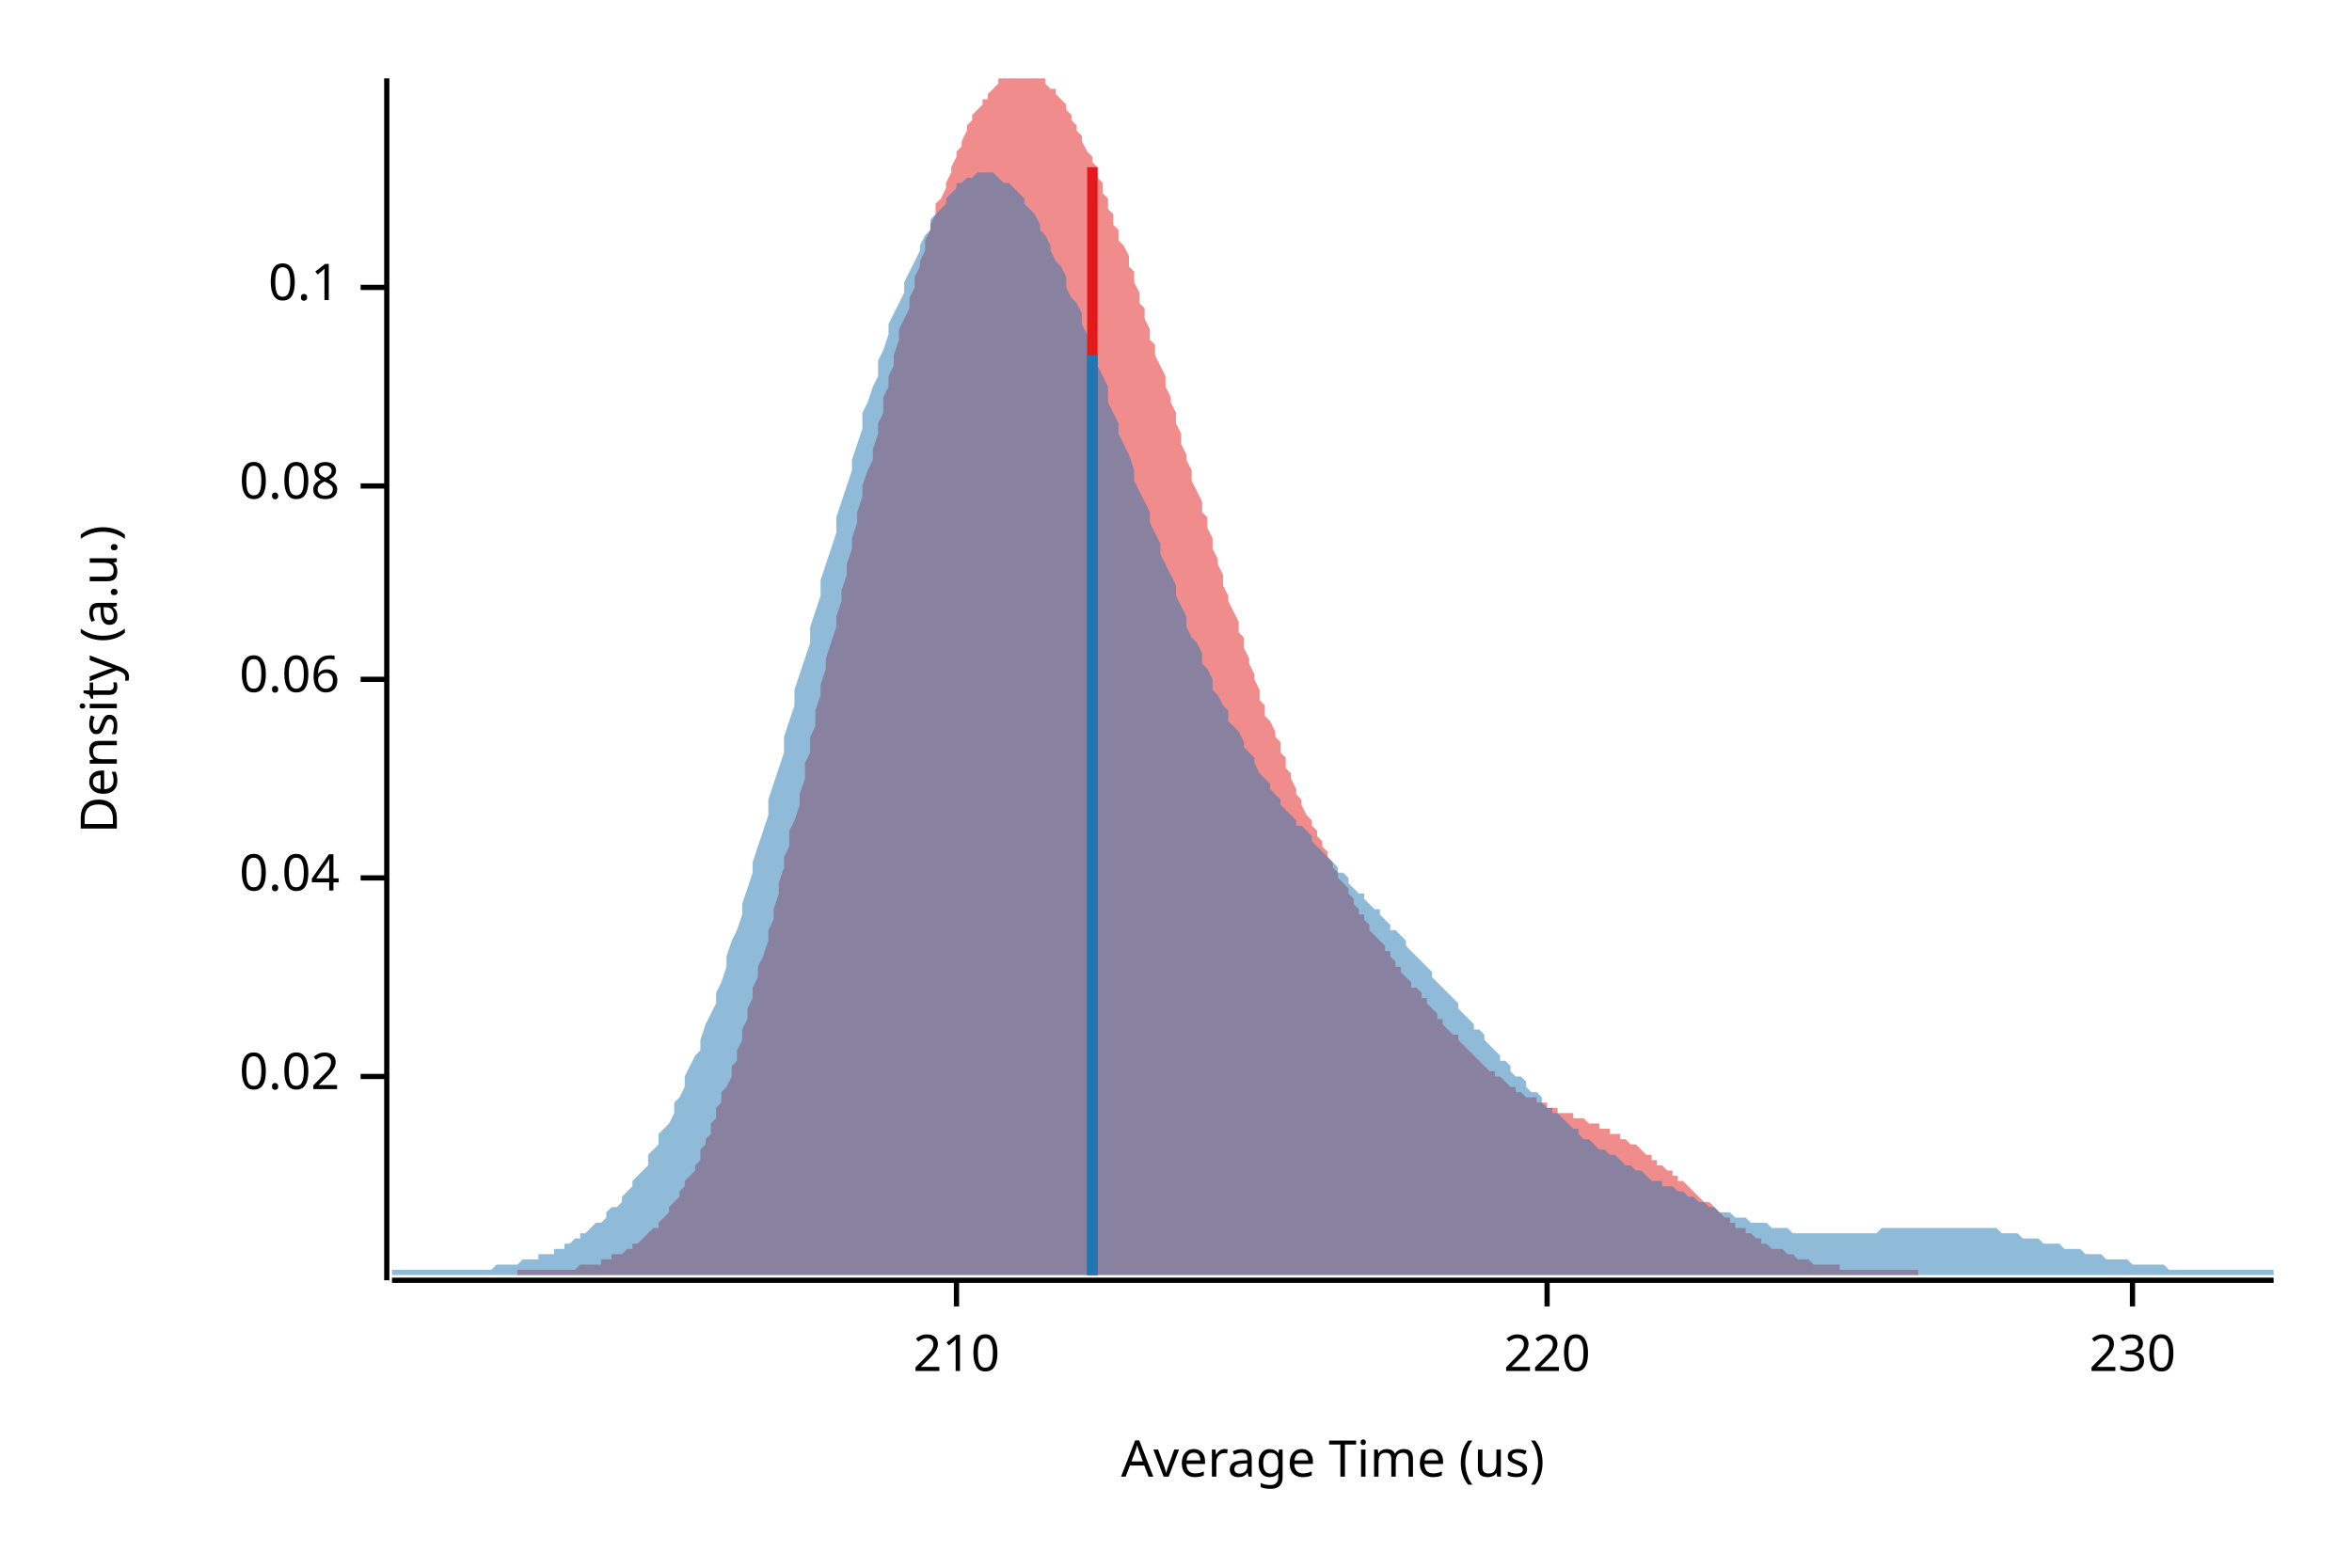
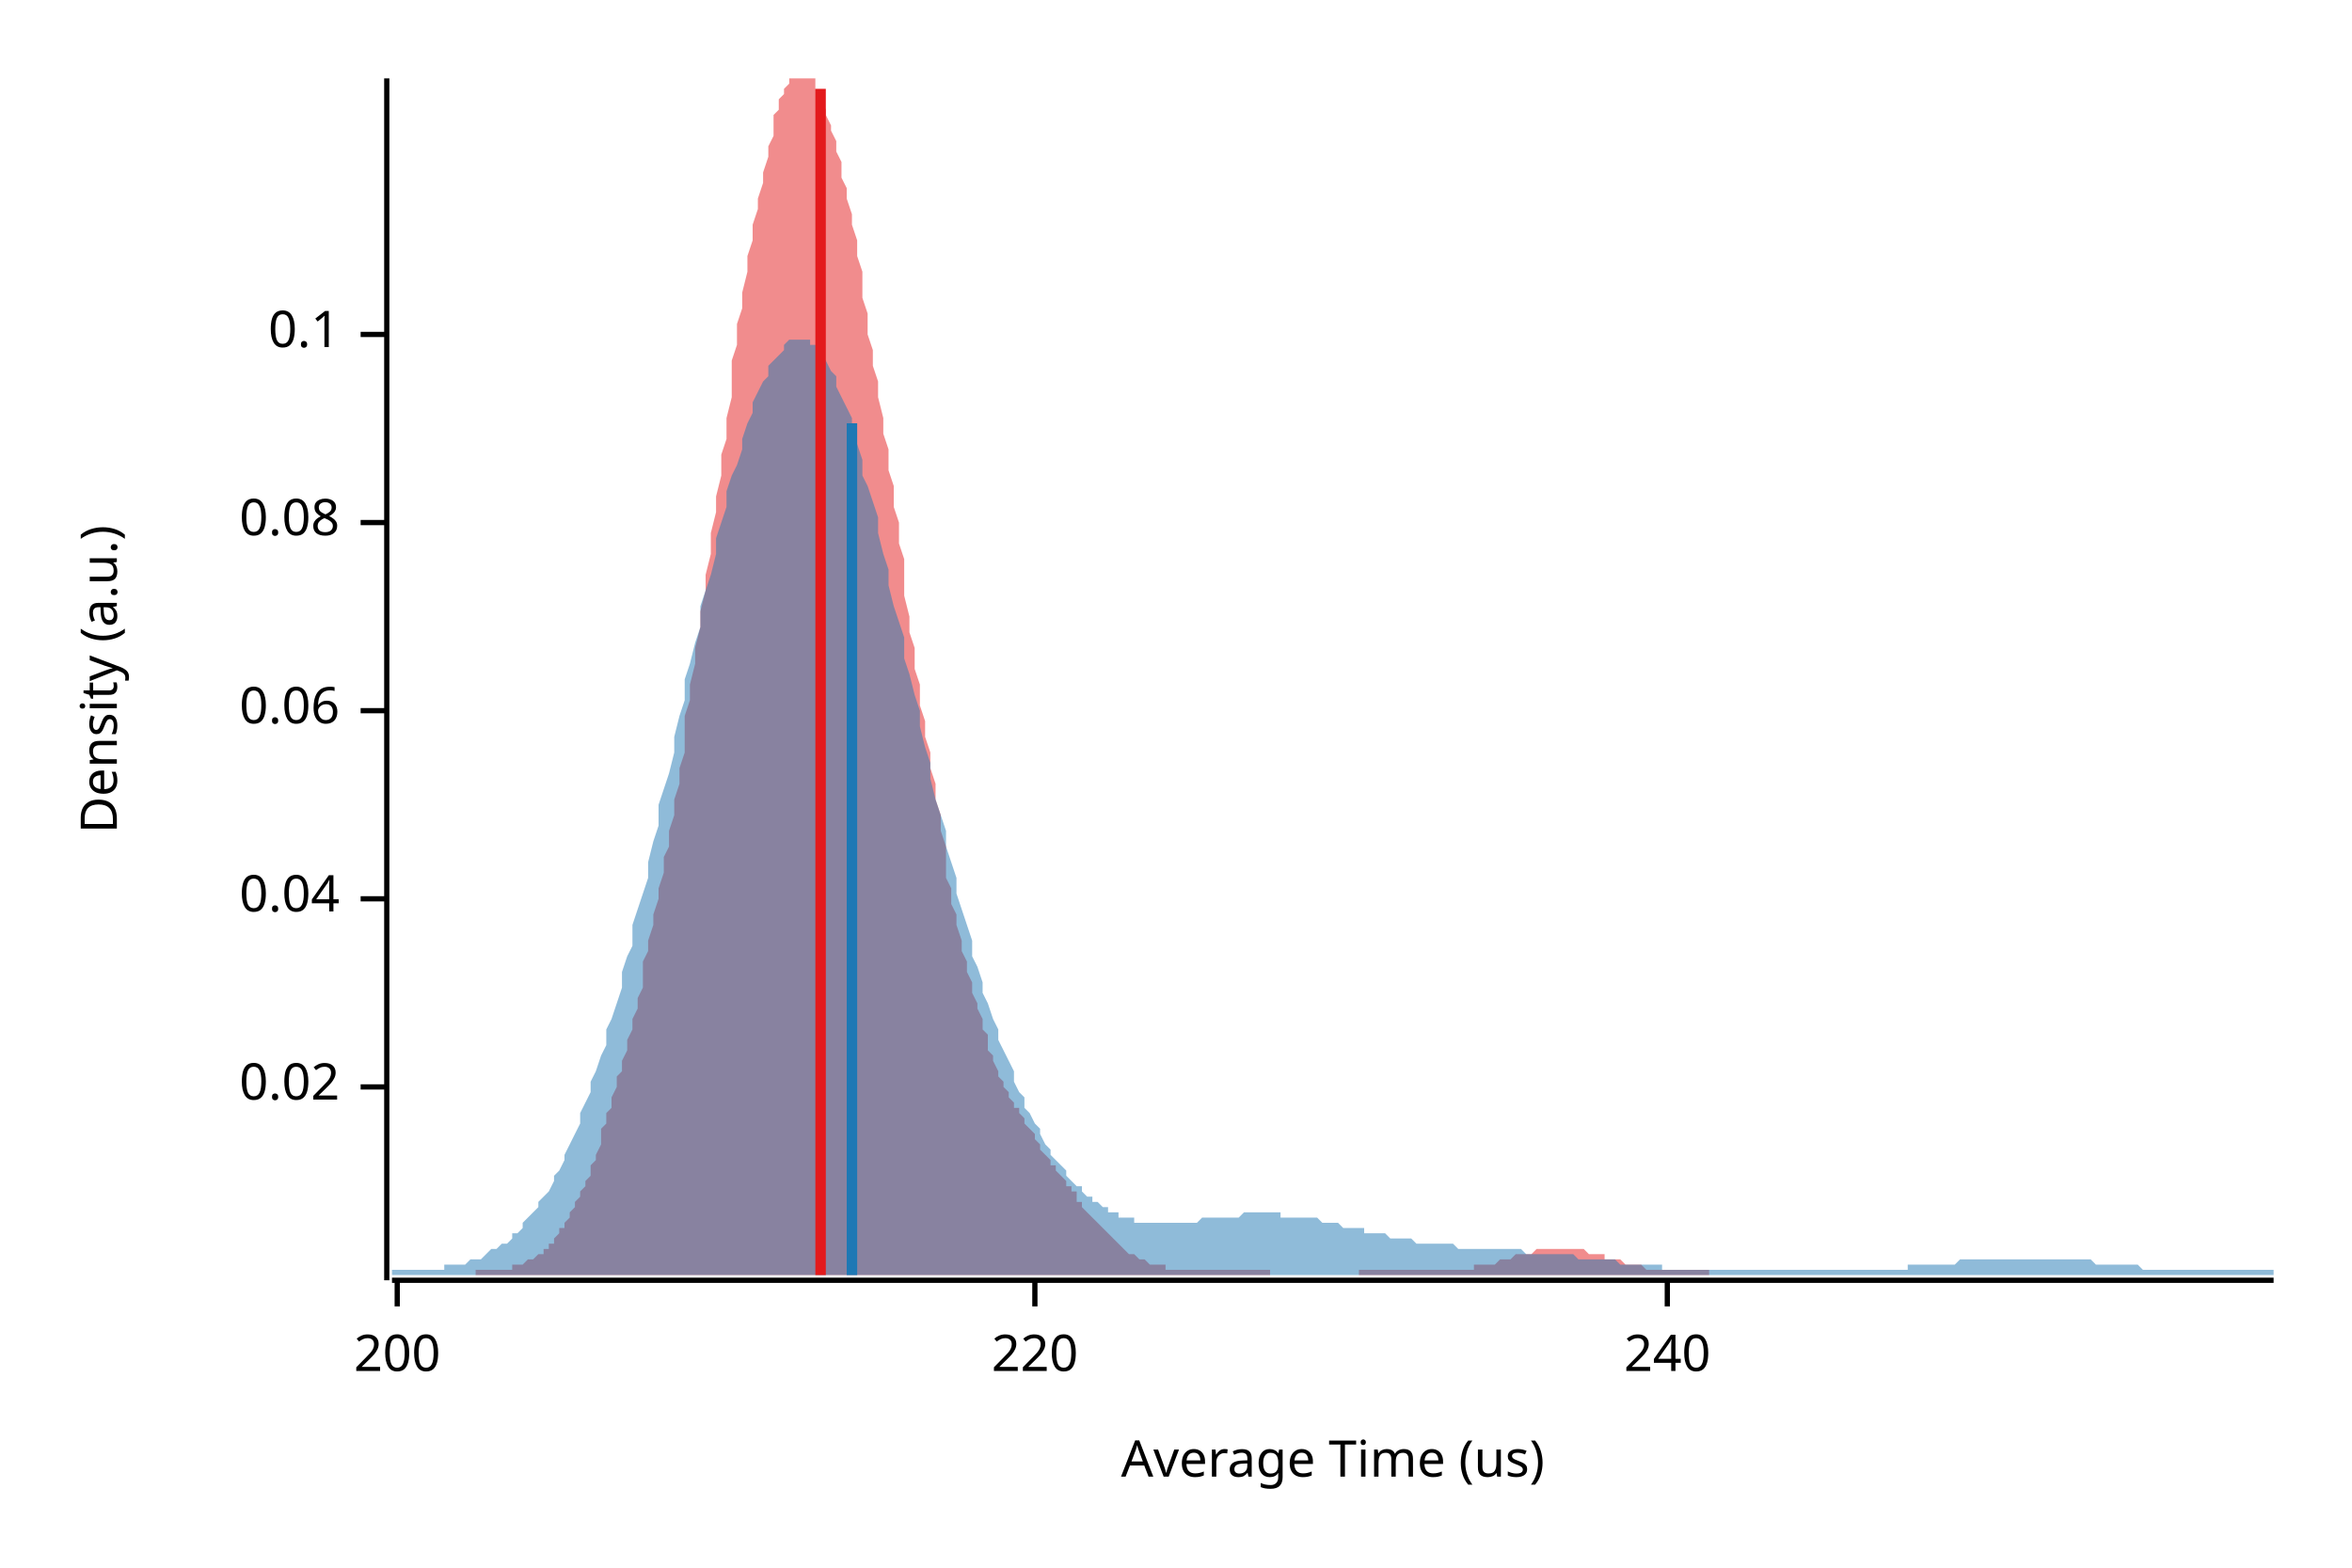
<svg xmlns="http://www.w3.org/2000/svg" width="450" height="300" viewBox="0 0 450 300">
  <text x="15" y="130" dy="0.76em" text-anchor="middle" font-family="sans-serif" font-size="9.677" opacity="1" fill="#000000" transform="rotate(270, 15, 130)">
Density (a.u.)
</text>
  <text x="255" y="285" dy="-0.5ex" text-anchor="middle" font-family="sans-serif" font-size="9.677" opacity="1" fill="#000000">
Average Time (us)
</text>
  <polyline fill="none" opacity="1" stroke="#000000" stroke-width="1" points="74,15 74,245 " />
-   <text x="65" y="206" dy="0.5ex" text-anchor="end" font-family="sans-serif" font-size="9.677" opacity="1" fill="#000000">
+   <text x="65" y="208" dy="0.5ex" text-anchor="end" font-family="sans-serif" font-size="9.677" opacity="1" fill="#000000">
0.02
</text>
-   <polyline fill="none" opacity="1" stroke="#000000" stroke-width="1" points="69,206 74,206 " />
-   <text x="65" y="168" dy="0.5ex" text-anchor="end" font-family="sans-serif" font-size="9.677" opacity="1" fill="#000000">
+   <polyline fill="none" opacity="1" stroke="#000000" stroke-width="1" points="69,208 74,208 " />
+   <text x="65" y="172" dy="0.5ex" text-anchor="end" font-family="sans-serif" font-size="9.677" opacity="1" fill="#000000">
0.04
</text>
-   <polyline fill="none" opacity="1" stroke="#000000" stroke-width="1" points="69,168 74,168 " />
-   <text x="65" y="130" dy="0.5ex" text-anchor="end" font-family="sans-serif" font-size="9.677" opacity="1" fill="#000000">
+   <polyline fill="none" opacity="1" stroke="#000000" stroke-width="1" points="69,172 74,172 " />
+   <text x="65" y="136" dy="0.5ex" text-anchor="end" font-family="sans-serif" font-size="9.677" opacity="1" fill="#000000">
0.06
</text>
-   <polyline fill="none" opacity="1" stroke="#000000" stroke-width="1" points="69,130 74,130 " />
-   <text x="65" y="93" dy="0.5ex" text-anchor="end" font-family="sans-serif" font-size="9.677" opacity="1" fill="#000000">
+   <polyline fill="none" opacity="1" stroke="#000000" stroke-width="1" points="69,136 74,136 " />
+   <text x="65" y="100" dy="0.5ex" text-anchor="end" font-family="sans-serif" font-size="9.677" opacity="1" fill="#000000">
0.08
</text>
-   <polyline fill="none" opacity="1" stroke="#000000" stroke-width="1" points="69,93 74,93 " />
-   <text x="65" y="55" dy="0.5ex" text-anchor="end" font-family="sans-serif" font-size="9.677" opacity="1" fill="#000000">
+   <polyline fill="none" opacity="1" stroke="#000000" stroke-width="1" points="69,100 74,100 " />
+   <text x="65" y="64" dy="0.5ex" text-anchor="end" font-family="sans-serif" font-size="9.677" opacity="1" fill="#000000">
0.1
</text>
-   <polyline fill="none" opacity="1" stroke="#000000" stroke-width="1" points="69,55 74,55 " />
+   <polyline fill="none" opacity="1" stroke="#000000" stroke-width="1" points="69,64 74,64 " />
  <polyline fill="none" opacity="1" stroke="#000000" stroke-width="1" points="75,245 435,245 " />
-   <text x="183" y="255" dy="0.76em" text-anchor="middle" font-family="sans-serif" font-size="9.677" opacity="1" fill="#000000">
- 210
+   <text x="76" y="255" dy="0.76em" text-anchor="middle" font-family="sans-serif" font-size="9.677" opacity="1" fill="#000000">
+ 200
</text>
-   <polyline fill="none" opacity="1" stroke="#000000" stroke-width="1" points="183,245 183,250 " />
-   <text x="296" y="255" dy="0.76em" text-anchor="middle" font-family="sans-serif" font-size="9.677" opacity="1" fill="#000000">
+   <polyline fill="none" opacity="1" stroke="#000000" stroke-width="1" points="76,245 76,250 " />
+   <text x="198" y="255" dy="0.76em" text-anchor="middle" font-family="sans-serif" font-size="9.677" opacity="1" fill="#000000">
220
</text>
-   <polyline fill="none" opacity="1" stroke="#000000" stroke-width="1" points="296,245 296,250 " />
-   <text x="408" y="255" dy="0.76em" text-anchor="middle" font-family="sans-serif" font-size="9.677" opacity="1" fill="#000000">
- 230
+   <polyline fill="none" opacity="1" stroke="#000000" stroke-width="1" points="198,245 198,250 " />
+   <text x="319" y="255" dy="0.76em" text-anchor="middle" font-family="sans-serif" font-size="9.677" opacity="1" fill="#000000">
+ 240
</text>
-   <polyline fill="none" opacity="1" stroke="#000000" stroke-width="1" points="408,245 408,250 " />
-   <polygon opacity="0.5" fill="#E31A1C" points="99,243 99,243 100,243 100,243 101,243 101,243 102,243 102,243 103,243 103,243 104,243 105,243 105,243 106,243 106,243 107,243 107,243 108,243 108,243 109,243 109,243 110,243 110,243 111,242 112,242 112,242 113,242 113,242 114,242 114,242 115,242 115,241 116,241 116,241 117,241 117,240 118,240 119,240 119,240 120,239 120,239 121,239 121,238 122,238 122,238 123,237 123,237 124,236 124,236 125,235 126,235 126,234 127,233 127,233 128,232 128,231 129,230 129,230 130,229 130,228 131,227 131,226 132,225 133,224 133,223 134,222 134,220 135,219 135,218 136,217 136,215 137,214 137,212 138,211 138,209 139,208 140,206 140,204 141,203 141,201 142,199 142,197 143,195 143,193 144,191 144,189 145,187 145,185 146,183 147,180 147,178 148,176 148,174 149,171 149,169 150,166 150,164 151,162 151,159 152,157 153,154 153,152 154,149 154,146 155,144 155,141 156,139 156,136 157,133 157,131 158,128 158,126 159,123 160,120 160,118 161,115 161,113 162,110 162,108 163,105 163,103 164,100 164,98 165,95 165,93 166,90 167,88 167,86 168,83 168,81 169,79 169,76 170,74 170,72 171,70 171,68 172,65 172,63 173,61 174,59 174,57 175,55 175,53 176,51 176,50 177,48 177,46 178,44 178,43 179,41 179,39 180,38 181,36 181,35 182,33 182,32 183,30 183,29 184,28 184,27 185,25 185,24 186,23 186,22 187,21 188,20 188,19 189,19 189,18 190,17 190,17 191,16 191,15 192,15 192,15 193,15 193,15 194,15 195,15 195,15 196,15 196,15 197,15 197,15 198,15 198,15 199,15 199,15 200,15 200,16 201,17 202,17 202,18 203,19 203,19 204,20 204,21 205,22 205,23 206,24 206,25 207,26 207,27 208,29 209,30 209,31 210,32 210,34 211,35 211,37 212,38 212,40 213,41 213,43 214,44 214,46 215,47 216,49 216,51 217,52 217,54 218,56 218,58 219,59 219,61 220,63 220,65 221,66 221,68 222,70 223,72 223,74 224,76 224,77 225,79 225,81 226,83 226,85 227,87 227,88 228,90 228,92 229,94 230,96 230,98 231,99 231,101 232,103 232,105 233,107 233,108 234,110 234,112 235,114 235,115 236,117 237,119 237,121 238,122 238,124 239,126 239,127 240,129 240,130 241,132 241,134 242,135 242,137 243,138 244,140 244,141 245,142 245,144 246,145 246,147 247,148 247,149 248,151 248,152 249,153 249,154 250,156 251,157 251,158 252,159 252,160 253,161 253,162 254,163 254,164 255,165 255,166 256,167 256,168 257,169 258,170 258,171 259,172 259,173 260,174 260,175 261,175 261,176 262,177 262,178 263,179 263,179 264,180 265,181 265,182 266,182 266,183 267,184 267,185 268,185 268,186 269,187 269,187 270,188 270,189 271,189 272,190 272,191 273,191 273,192 274,193 274,193 275,194 275,195 276,195 276,196 277,197 277,197 278,198 279,198 279,199 280,200 280,200 281,201 281,201 282,202 282,202 283,203 283,203 284,204 284,204 285,205 286,205 286,206 287,206 287,206 288,207 288,207 289,208 289,208 290,208 290,209 291,209 291,209 292,210 293,210 293,210 294,210 294,211 295,211 295,211 296,211 296,212 297,212 297,212 298,212 298,213 299,213 300,213 300,213 301,213 301,214 302,214 302,214 303,214 303,214 304,215 304,215 305,215 306,215 306,216 307,216 307,216 308,216 308,217 309,217 309,217 310,217 310,218 311,218 311,218 312,219 313,219 313,219 314,220 314,220 315,221 315,221 316,221 316,222 317,222 317,223 318,223 318,223 319,224 320,224 320,225 321,225 321,226 322,226 322,226 323,227 323,227 324,228 324,228 325,229 325,229 326,230 327,230 327,230 328,231 328,231 329,232 329,232 330,233 330,233 331,233 331,234 332,234 332,235 333,235 334,235 334,236 335,236 335,236 336,237 336,237 337,237 337,238 338,238 338,238 339,239 339,239 340,239 341,239 341,239 342,240 342,240 343,240 343,240 344,241 344,241 345,241 345,241 346,241 346,241 347,242 348,242 348,242 349,242 349,242 350,242 350,242 351,242 351,242 352,242 352,243 353,243 353,243 354,243 355,243 355,243 356,243 356,243 357,243 357,243 358,243 358,243 359,243 359,243 360,243 360,243 361,243 362,243 362,243 363,243 363,243 364,243 364,243 365,243 365,243 366,243 366,243 367,243 367,243 367,244 99,244 " />
-   <polygon opacity="0.5" fill="#1F78B4" points="75,244 75,243 76,243 77,243 77,243 78,243 79,243 80,243 80,243 81,243 82,243 82,243 83,243 84,243 85,243 85,243 86,243 87,243 87,243 88,243 89,243 90,243 90,243 91,243 92,243 93,243 93,243 94,243 95,242 95,242 96,242 97,242 98,242 98,242 99,242 100,241 100,241 101,241 102,241 103,241 103,240 104,240 105,240 106,240 106,239 107,239 108,239 108,238 109,238 110,237 111,237 111,236 112,236 113,235 113,235 114,234 115,234 116,233 116,232 117,231 118,231 119,230 119,229 120,228 121,227 121,226 122,225 123,224 124,223 124,221 125,220 126,219 126,217 127,216 128,215 129,213 129,211 130,210 131,208 131,206 132,204 133,202 134,201 134,199 135,196 136,194 137,192 137,190 138,188 139,185 139,183 140,180 141,178 142,175 142,173 143,170 144,167 144,165 145,162 146,159 147,156 147,153 148,150 149,147 150,144 150,141 151,138 152,135 152,132 153,129 154,126 155,123 155,120 156,117 157,114 157,111 158,108 159,105 160,102 160,99 161,96 162,93 163,90 163,88 164,85 165,82 165,79 166,77 167,74 168,72 168,69 169,67 170,64 170,62 171,60 172,58 173,56 173,54 174,52 175,50 176,48 176,47 177,45 178,44 178,42 179,41 180,40 181,39 181,38 182,37 183,36 183,35 184,35 185,34 186,34 186,34 187,33 188,33 188,33 189,33 190,33 191,34 191,34 192,35 193,35 194,36 194,36 195,37 196,38 196,39 197,40 198,41 199,43 199,44 200,45 201,47 201,48 202,50 203,51 204,53 204,55 205,57 206,58 207,60 207,62 208,64 209,66 209,68 210,70 211,72 212,74 212,77 213,79 214,81 214,83 215,85 216,87 217,90 217,92 218,94 219,96 220,98 220,100 221,102 222,104 222,106 223,108 224,110 225,112 225,114 226,116 227,118 227,120 228,122 229,123 230,125 230,127 231,128 232,130 232,132 233,133 234,135 235,136 235,138 236,139 237,140 238,142 238,143 239,144 240,145 240,146 241,148 242,149 243,150 243,151 244,152 245,153 245,154 246,155 247,156 248,157 248,158 249,158 250,159 251,160 251,161 252,162 253,163 253,163 254,164 255,165 256,166 256,167 257,167 258,168 258,169 259,170 260,171 261,171 261,172 262,173 263,174 264,174 264,175 265,176 266,177 266,178 267,178 268,179 269,180 269,181 270,182 271,183 271,183 272,184 273,185 274,186 274,187 275,188 276,189 277,190 277,190 278,191 279,192 279,193 280,194 281,195 282,196 282,197 283,197 284,198 284,199 285,200 286,201 287,202 287,203 288,203 289,204 289,205 290,206 291,206 292,207 292,208 293,209 294,209 295,210 295,211 296,212 297,212 297,213 298,213 299,214 300,215 300,215 301,216 302,216 302,217 303,218 304,218 305,219 305,219 306,220 307,220 308,221 308,221 309,221 310,222 310,222 311,223 312,223 313,224 313,224 314,224 315,225 315,225 316,226 317,226 318,226 318,227 319,227 320,227 321,228 321,228 322,228 323,229 323,229 324,229 325,230 326,230 326,230 327,231 328,231 328,231 329,232 330,232 331,232 331,232 332,233 333,233 333,233 334,233 335,234 336,234 336,234 337,234 338,234 339,235 339,235 340,235 341,235 341,235 342,235 343,236 344,236 344,236 345,236 346,236 346,236 347,236 348,236 349,236 349,236 350,236 351,236 352,236 352,236 353,236 354,236 354,236 355,236 356,236 357,236 357,236 358,236 359,236 359,236 360,235 361,235 362,235 362,235 363,235 364,235 365,235 365,235 366,235 367,235 367,235 368,235 369,235 370,235 370,235 371,235 372,235 372,235 373,235 374,235 375,235 375,235 376,235 377,235 378,235 378,235 379,235 380,235 380,235 381,235 382,235 383,236 383,236 384,236 385,236 385,236 386,236 387,237 388,237 388,237 389,237 390,237 390,237 391,238 392,238 393,238 393,238 394,238 395,239 396,239 396,239 397,239 398,239 398,239 399,240 400,240 401,240 401,240 402,240 403,241 403,241 404,241 405,241 406,241 406,241 407,241 408,242 409,242 409,242 410,242 411,242 411,242 412,242 413,242 414,242 414,242 415,243 416,243 416,243 417,243 418,243 419,243 419,243 420,243 421,243 422,243 422,243 423,243 424,243 424,243 425,243 426,243 427,243 427,243 428,243 429,243 429,243 430,243 431,243 432,243 432,243 433,243 434,243 435,243 435,244 75,244 " />
-   <polyline fill="none" opacity="1" stroke="#E31A1C" stroke-width="2" points="209,244 209,32 " />
-   <polyline fill="none" opacity="1" stroke="#1F78B4" stroke-width="2" points="209,244 209,68 " />
+   <polyline fill="none" opacity="1" stroke="#000000" stroke-width="1" points="319,245 319,250 " />
+   <polygon opacity="0.5" fill="#E31A1C" points="91,243 92,243 92,243 93,243 93,243 94,243 94,243 95,243 95,243 96,243 96,243 97,243 97,243 98,243 98,243 98,242 99,242 99,242 100,242 100,242 101,241 101,241 102,241 102,241 103,240 103,240 104,240 104,239 105,239 105,238 106,238 106,237 106,237 107,236 107,235 108,235 108,234 109,233 109,232 110,231 110,230 111,229 111,228 112,227 112,226 113,225 113,223 114,222 114,221 115,219 115,218 115,216 116,215 116,213 117,212 117,210 118,208 118,206 119,205 119,203 120,201 120,199 121,197 121,195 122,193 122,191 123,189 123,187 123,184 124,182 124,180 125,177 125,175 126,172 126,170 127,167 127,164 128,162 128,159 129,156 129,153 130,150 130,147 131,144 131,141 131,137 132,134 132,131 133,127 133,124 134,120 134,117 135,113 135,110 136,106 136,102 137,98 137,95 138,91 138,87 139,84 139,80 140,76 140,73 140,69 141,66 141,62 142,59 142,56 143,52 143,49 144,46 144,43 145,40 145,38 146,35 146,33 147,30 147,28 148,26 148,24 148,22 149,21 149,19 150,18 150,17 151,16 151,15 152,15 152,15 153,15 153,15 154,15 154,15 155,15 155,15 156,15 156,16 156,17 157,18 157,19 158,21 158,22 159,24 159,25 160,27 160,29 161,31 161,34 162,36 162,38 163,41 163,43 164,46 164,49 165,52 165,54 165,57 166,60 166,64 167,67 167,70 168,73 168,76 169,80 169,83 170,86 170,90 171,93 171,97 172,100 172,104 173,107 173,111 173,114 174,118 174,121 175,124 175,128 176,131 176,135 177,138 177,141 178,144 178,147 179,150 179,153 180,156 180,159 181,162 181,165 181,168 182,170 182,173 183,175 183,177 184,180 184,182 185,184 185,186 186,188 186,190 187,192 187,193 188,195 188,197 189,198 189,199 189,201 190,202 190,203 191,205 191,206 192,207 192,208 193,209 193,210 194,211 194,212 195,212 195,213 196,214 196,215 197,216 197,216 198,217 198,218 198,218 199,219 199,220 200,221 200,221 201,222 201,223 202,223 202,224 203,225 203,225 204,226 204,227 205,227 205,228 206,228 206,229 206,230 207,230 207,231 208,232 208,232 209,233 209,233 210,234 210,234 211,235 211,235 212,236 212,236 213,237 213,237 214,238 214,238 214,238 215,239 215,239 216,240 216,240 217,240 217,240 218,241 218,241 219,241 219,241 220,242 220,242 221,242 221,242 222,242 222,242 223,242 223,243 223,243 224,243 224,243 225,243 225,243 226,243 226,243 227,243 227,243 228,243 228,243 229,243 229,243 230,243 230,243 231,243 231,243 231,243 232,243 232,243 233,243 233,243 234,243 234,243 235,243 235,243 236,243 236,243 237,243 237,243 238,243 238,243 239,243 239,243 239,243 240,243 240,243 241,243 241,243 242,243 242,243 243,243 243,244 244,244 244,244 245,244 245,244 246,244 246,244 247,244 247,244 248,244 248,244 248,244 249,244 249,244 250,244 250,244 251,244 251,244 252,244 252,244 253,244 253,244 254,244 254,244 255,244 255,244 256,244 256,244 256,244 257,244 257,244 258,244 258,244 259,244 259,244 260,244 260,243 261,243 261,243 262,243 262,243 263,243 263,243 264,243 264,243 264,243 265,243 265,243 266,243 266,243 267,243 267,243 268,243 268,243 269,243 269,243 270,243 270,243 271,243 271,243 272,243 272,243 272,243 273,243 273,243 274,243 274,243 275,243 275,243 276,243 276,243 277,243 277,243 278,243 278,243 279,243 279,243 280,243 280,243 281,243 281,243 281,243 282,243 282,242 283,242 283,242 284,242 284,242 285,242 285,242 286,242 286,242 287,241 287,241 288,241 288,241 289,241 289,241 289,241 290,240 290,240 291,240 291,240 292,240 292,240 293,240 293,240 294,239 294,239 295,239 295,239 296,239 296,239 297,239 297,239 297,239 298,239 298,239 299,239 299,239 300,239 300,239 301,239 301,239 302,239 302,239 303,239 303,239 304,240 304,240 305,240 305,240 306,240 306,240 306,240 307,240 307,241 308,241 308,241 309,241 309,241 310,241 310,241 311,242 311,242 312,242 312,242 313,242 313,242 314,242 314,242 314,242 315,243 315,243 316,243 316,243 317,243 317,243 318,243 318,243 319,243 319,243 320,243 320,243 321,243 321,243 322,243 322,243 322,243 323,243 323,243 324,243 324,243 325,243 325,243 326,243 326,243 327,243 327,244 91,244 " />
+   <polygon opacity="0.5" fill="#1F78B4" points="75,243 75,243 76,243 77,243 77,243 78,243 79,243 80,243 80,243 81,243 82,243 82,243 83,243 84,243 85,243 85,242 86,242 87,242 87,242 88,242 89,242 90,241 90,241 91,241 92,241 93,240 93,240 94,239 95,239 95,239 96,238 97,238 98,237 98,236 99,236 100,235 100,234 101,233 102,232 103,231 103,230 104,229 105,228 106,226 106,225 107,224 108,222 108,221 109,219 110,217 111,215 111,213 112,211 113,209 113,207 114,205 115,202 116,200 116,197 117,195 118,192 119,189 119,186 120,183 121,181 121,177 122,174 123,171 124,168 124,165 125,161 126,158 126,154 127,151 128,148 129,144 129,141 130,137 131,134 131,130 132,127 133,123 134,120 134,116 135,113 136,110 137,106 137,103 138,100 139,97 139,94 140,91 141,89 142,86 142,84 143,81 144,79 144,77 145,75 146,73 147,72 147,70 148,69 149,68 150,67 150,66 151,65 152,65 152,65 153,65 154,65 155,65 155,66 156,66 157,67 157,68 158,69 159,71 160,72 160,74 161,76 162,78 163,80 163,83 164,85 165,88 165,91 166,93 167,96 168,99 168,102 169,106 170,109 170,112 171,116 172,119 173,122 173,126 174,129 175,133 176,136 176,139 177,143 178,146 178,149 179,153 180,156 181,159 181,162 182,165 183,168 183,171 184,174 185,177 186,180 186,183 187,185 188,188 188,190 189,192 190,195 191,197 191,199 192,201 193,203 194,205 194,207 195,209 196,210 196,212 197,213 198,215 199,216 199,217 200,219 201,220 201,221 202,222 203,223 204,224 204,225 205,226 206,227 207,227 207,228 208,229 209,229 209,230 210,230 211,231 212,231 212,232 213,232 214,232 214,233 215,233 216,233 217,233 217,234 218,234 219,234 220,234 220,234 221,234 222,234 222,234 223,234 224,234 225,234 225,234 226,234 227,234 227,234 228,234 229,234 230,233 230,233 231,233 232,233 232,233 233,233 234,233 235,233 235,233 236,233 237,233 238,232 238,232 239,232 240,232 240,232 241,232 242,232 243,232 243,232 244,232 245,232 245,233 246,233 247,233 248,233 248,233 249,233 250,233 251,233 251,233 252,233 253,234 253,234 254,234 255,234 256,234 256,234 257,235 258,235 258,235 259,235 260,235 261,235 261,236 262,236 263,236 264,236 264,236 265,236 266,237 266,237 267,237 268,237 269,237 269,237 270,237 271,238 271,238 272,238 273,238 274,238 274,238 275,238 276,238 277,238 277,238 278,238 279,239 279,239 280,239 281,239 282,239 282,239 283,239 284,239 284,239 285,239 286,239 287,239 287,239 288,239 289,239 289,239 290,239 291,239 292,240 292,240 293,240 294,240 295,240 295,240 296,240 297,240 297,240 298,240 299,240 300,240 300,240 301,240 302,241 302,241 303,241 304,241 305,241 305,241 306,241 307,241 308,241 308,241 309,241 310,242 310,242 311,242 312,242 313,242 313,242 314,242 315,242 315,242 316,242 317,242 318,242 318,243 319,243 320,243 321,243 321,243 322,243 323,243 323,243 324,243 325,243 326,243 326,243 327,243 328,243 328,243 329,243 330,243 331,243 331,243 332,243 333,243 333,243 334,243 335,243 336,243 336,243 337,243 338,243 339,243 339,243 340,243 341,243 341,243 342,243 343,243 344,243 344,243 345,243 346,243 346,243 347,243 348,243 349,243 349,243 350,243 351,243 352,243 352,243 353,243 354,243 354,243 355,243 356,243 357,243 357,243 358,243 359,243 359,243 360,243 361,243 362,243 362,243 363,243 364,243 365,243 365,242 366,242 367,242 367,242 368,242 369,242 370,242 370,242 371,242 372,242 372,242 373,242 374,242 375,241 375,241 376,241 377,241 378,241 378,241 379,241 380,241 380,241 381,241 382,241 383,241 383,241 384,241 385,241 385,241 386,241 387,241 388,241 388,241 389,241 390,241 390,241 391,241 392,241 393,241 393,241 394,241 395,241 396,241 396,241 397,241 398,241 398,241 399,241 400,241 401,242 401,242 402,242 403,242 403,242 404,242 405,242 406,242 406,242 407,242 408,242 409,242 409,242 410,243 411,243 411,243 412,243 413,243 414,243 414,243 415,243 416,243 416,243 417,243 418,243 419,243 419,243 420,243 421,243 422,243 422,243 423,243 424,243 424,243 425,243 426,243 427,243 427,243 428,243 429,243 429,243 430,243 431,243 432,243 432,243 433,243 434,243 435,243 435,244 75,244 " />
+   <polyline fill="none" opacity="1" stroke="#E31A1C" stroke-width="2" points="157,244 157,17 " />
+   <polyline fill="none" opacity="1" stroke="#1F78B4" stroke-width="2" points="163,244 163,81 " />
</svg>
